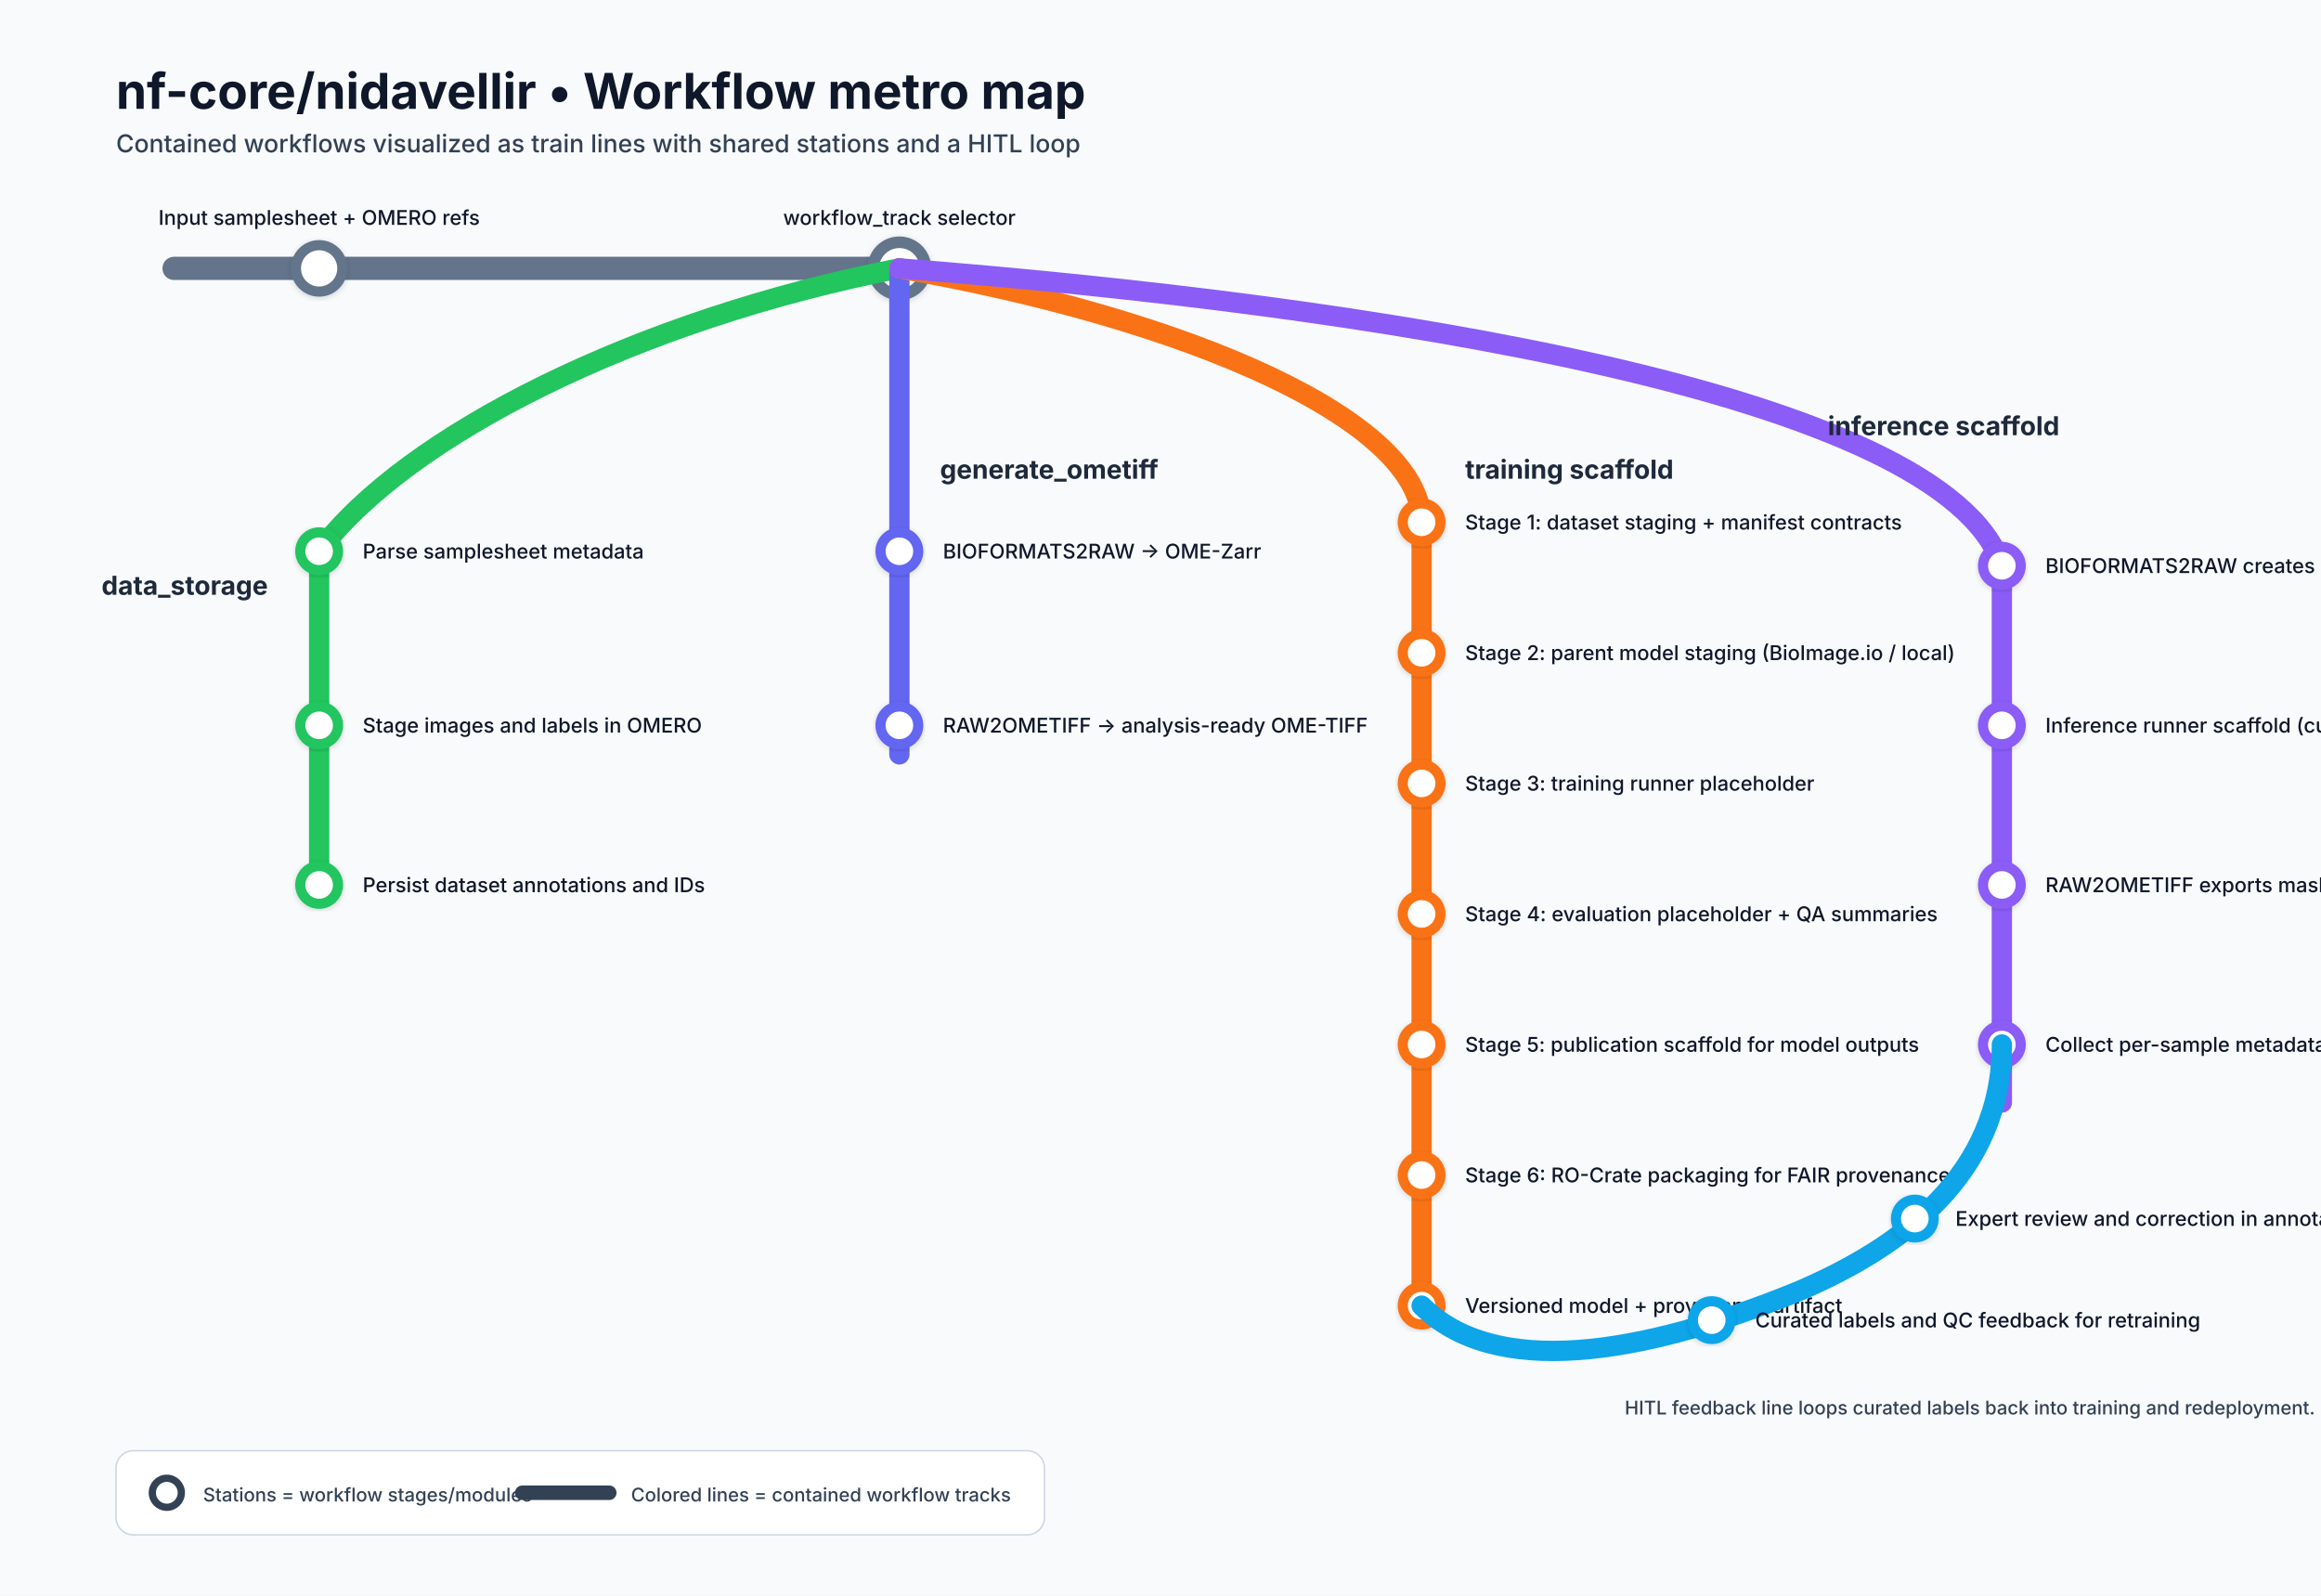
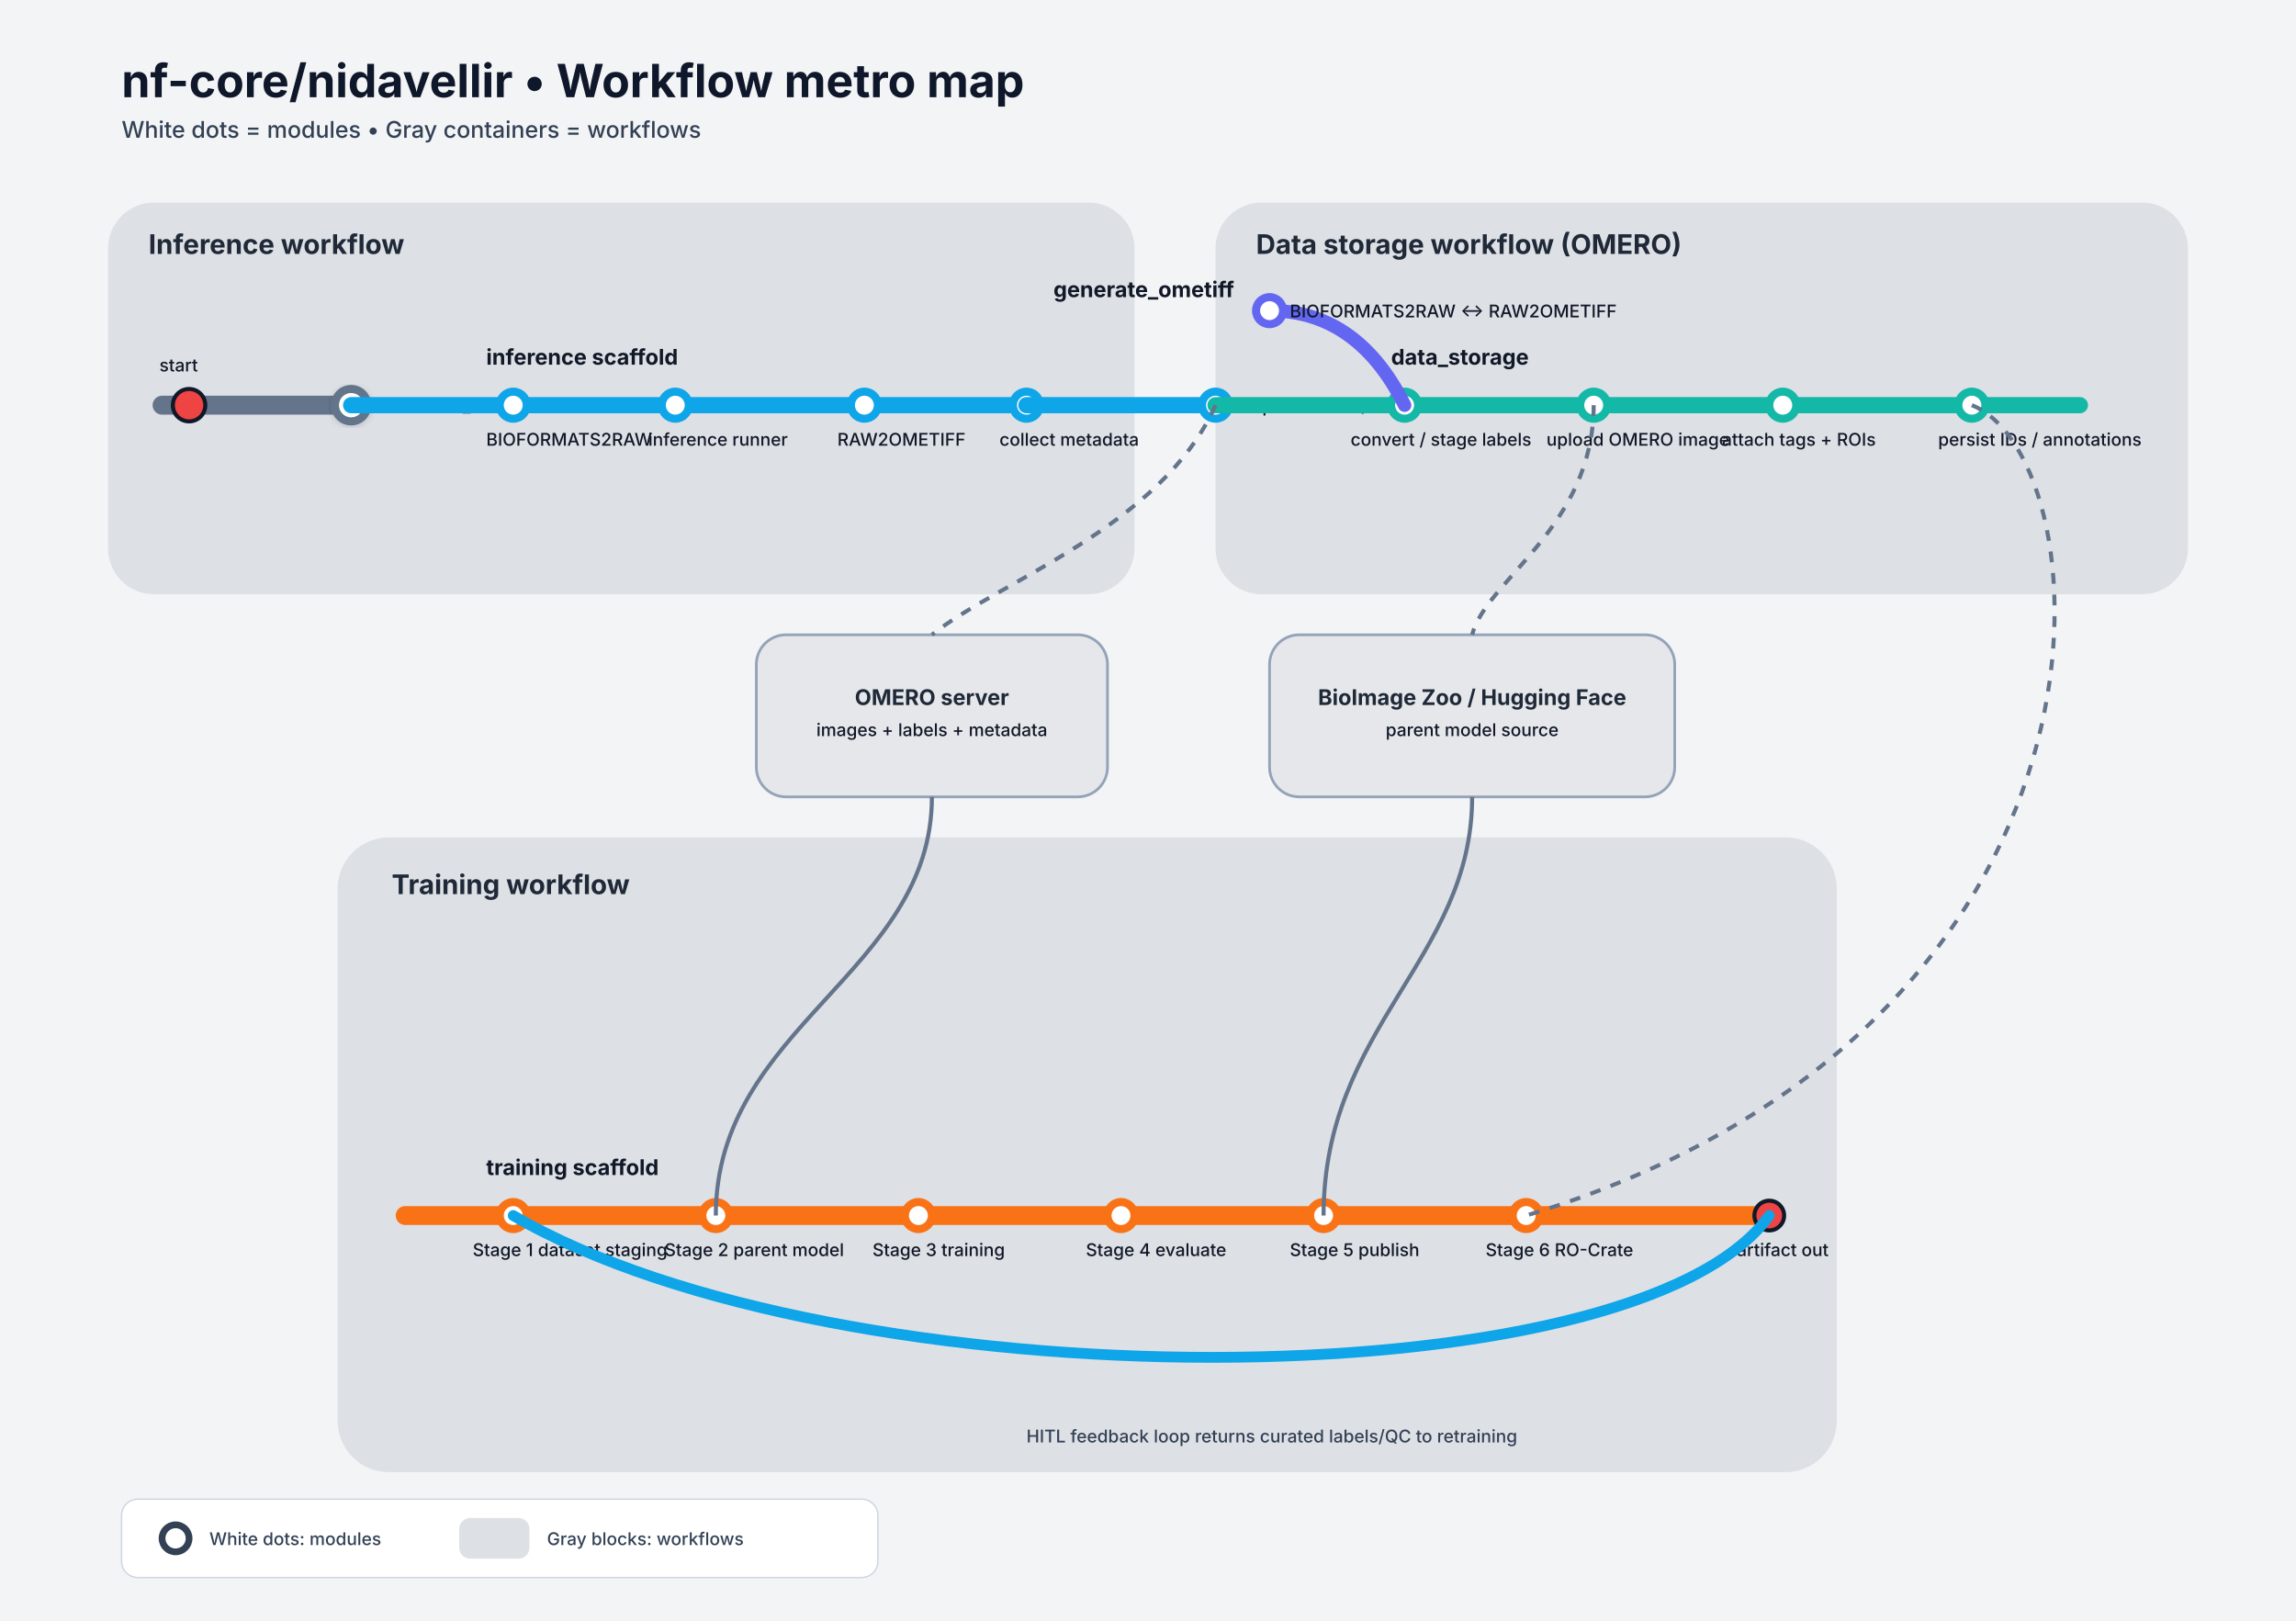
- <svg xmlns="http://www.w3.org/2000/svg" width="1600" height="1100" viewBox="0 0 1600 1100" fill="none" role="img" aria-labelledby="title desc">
+ <svg xmlns="http://www.w3.org/2000/svg" width="1700" height="1200" viewBox="0 0 1700 1200" fill="none" role="img" aria-labelledby="title desc">
  <defs>
    <style>
      .title { font: 700 34px 'Inter', 'Segoe UI', Arial, sans-serif; fill: #0f172a; }
      .subtitle { font: 500 17px 'Inter', 'Segoe UI', Arial, sans-serif; fill: #334155; }
-       .line-label { font: 700 18px 'Inter', 'Segoe UI', Arial, sans-serif; fill: #1e293b; }
-       .station { font: 500 14px 'Inter', 'Segoe UI', Arial, sans-serif; fill: #0f172a; }
+       .workflow { font: 700 20px 'Inter', 'Segoe UI', Arial, sans-serif; fill: #1f2937; }
+       .line-label { font: 700 16px 'Inter', 'Segoe UI', Arial, sans-serif; fill: #111827; }
+       .station { font: 500 13px 'Inter', 'Segoe UI', Arial, sans-serif; fill: #111827; }
      .legend { font: 500 13px 'Inter', 'Segoe UI', Arial, sans-serif; fill: #334155; }
    </style>
    <filter id="softShadow" x="-20%" y="-20%" width="140%" height="140%" color-interpolation-filters="sRGB">
-       <feDropShadow dx="0" dy="1" stdDeviation="2" flood-color="#0f172a" flood-opacity="0.16" />
+       <feDropShadow dx="0" dy="1" stdDeviation="2" flood-color="#0f172a" flood-opacity="0.15" />
    </filter>
  </defs>
-   <rect x="0" y="0" width="1600" height="1100" fill="#f8fafc" />
-   <text x="80" y="75" class="title">nf-core/nidavellir • Workflow metro map</text>
-   <text x="80" y="105" class="subtitle">Contained workflows visualized as train lines with shared stations and a HITL loop</text>
-   <path d="M120 185 H620" stroke="#64748b" stroke-width="16" stroke-linecap="round" />
-   <circle cx="220" cy="185" r="16" fill="white" stroke="#64748b" stroke-width="7" filter="url(#softShadow)" />
-   <circle cx="620" cy="185" r="18" fill="white" stroke="#64748b" stroke-width="8" filter="url(#softShadow)" />
-   <text x="220" y="155" text-anchor="middle" class="station">Input samplesheet + OMERO refs</text>
-   <text x="620" y="155" text-anchor="middle" class="station">workflow_track selector</text>
-   <path d="M620 185 C440 220, 280 300, 220 380 V610" stroke="#22c55e" stroke-width="14" stroke-linecap="round" stroke-linejoin="round" />
-   <text x="70" y="410" class="line-label">data_storage</text>
-   <circle cx="220" cy="380" r="13" fill="white" stroke="#22c55e" stroke-width="7" filter="url(#softShadow)" />
-   <circle cx="220" cy="500" r="13" fill="white" stroke="#22c55e" stroke-width="7" filter="url(#softShadow)" />
-   <circle cx="220" cy="610" r="13" fill="white" stroke="#22c55e" stroke-width="7" filter="url(#softShadow)" />
-   <text x="250" y="385" class="station">Parse samplesheet metadata</text>
-   <text x="250" y="505" class="station">Stage images and labels in OMERO</text>
-   <text x="250" y="615" class="station">Persist dataset annotations and IDs</text>
-   <path d="M620 185 V520" stroke="#6366f1" stroke-width="14" stroke-linecap="round" />
-   <text x="648" y="330" class="line-label">generate_ometiff</text>
-   <circle cx="620" cy="380" r="13" fill="white" stroke="#6366f1" stroke-width="7" filter="url(#softShadow)" />
-   <circle cx="620" cy="500" r="13" fill="white" stroke="#6366f1" stroke-width="7" filter="url(#softShadow)" />
-   <text x="650" y="385" class="station">BIOFORMATS2RAW → OME-Zarr</text>
-   <text x="650" y="505" class="station">RAW2OMETIFF → analysis-ready OME-TIFF</text>
-   <path d="M620 185 C820 220, 980 290, 980 360 V900" stroke="#f97316" stroke-width="14" stroke-linecap="round" stroke-linejoin="round" />
-   <text x="1010" y="330" class="line-label">training scaffold</text>
-   <circle cx="980" cy="360" r="13" fill="white" stroke="#f97316" stroke-width="7" filter="url(#softShadow)" />
-   <circle cx="980" cy="450" r="13" fill="white" stroke="#f97316" stroke-width="7" filter="url(#softShadow)" />
-   <circle cx="980" cy="540" r="13" fill="white" stroke="#f97316" stroke-width="7" filter="url(#softShadow)" />
-   <circle cx="980" cy="630" r="13" fill="white" stroke="#f97316" stroke-width="7" filter="url(#softShadow)" />
-   <circle cx="980" cy="720" r="13" fill="white" stroke="#f97316" stroke-width="7" filter="url(#softShadow)" />
-   <circle cx="980" cy="810" r="13" fill="white" stroke="#f97316" stroke-width="7" filter="url(#softShadow)" />
-   <circle cx="980" cy="900" r="13" fill="white" stroke="#f97316" stroke-width="7" filter="url(#softShadow)" />
-   <text x="1010" y="365" class="station">Stage 1: dataset staging + manifest contracts</text>
-   <text x="1010" y="455" class="station">Stage 2: parent model staging (BioImage.io / local)</text>
-   <text x="1010" y="545" class="station">Stage 3: training runner placeholder</text>
-   <text x="1010" y="635" class="station">Stage 4: evaluation placeholder + QA summaries</text>
-   <text x="1010" y="725" class="station">Stage 5: publication scaffold for model outputs</text>
-   <text x="1010" y="815" class="station">Stage 6: RO-Crate packaging for FAIR provenance</text>
-   <text x="1010" y="905" class="station">Versioned model + provenance artifact</text>
-   <path d="M620 185 C940 210, 1340 270, 1380 390 V760" stroke="#8b5cf6" stroke-width="14" stroke-linecap="round" stroke-linejoin="round" />
-   <text x="1260" y="300" class="line-label">inference scaffold</text>
-   <circle cx="1380" cy="390" r="13" fill="white" stroke="#8b5cf6" stroke-width="7" filter="url(#softShadow)" />
-   <circle cx="1380" cy="500" r="13" fill="white" stroke="#8b5cf6" stroke-width="7" filter="url(#softShadow)" />
-   <circle cx="1380" cy="610" r="13" fill="white" stroke="#8b5cf6" stroke-width="7" filter="url(#softShadow)" />
-   <circle cx="1380" cy="720" r="13" fill="white" stroke="#8b5cf6" stroke-width="7" filter="url(#softShadow)" />
-   <text x="1410" y="395" class="station">BIOFORMATS2RAW creates sample OME-Zarr inputs</text>
-   <text x="1410" y="505" class="station">Inference runner scaffold (current pass-through)</text>
-   <text x="1410" y="615" class="station">RAW2OMETIFF exports mask and labelled OME-TIFF</text>
-   <text x="1410" y="725" class="station">Collect per-sample metadata + software versions</text>
-   <path d="M1380 720 C1380 810, 1310 860, 1240 890 C1130 935, 1030 950, 980 900" stroke="#0ea5e9" stroke-width="14" stroke-linecap="round" stroke-linejoin="round" />
-   <circle cx="1320" cy="840" r="13" fill="white" stroke="#0ea5e9" stroke-width="7" filter="url(#softShadow)" />
-   <circle cx="1180" cy="910" r="13" fill="white" stroke="#0ea5e9" stroke-width="7" filter="url(#softShadow)" />
-   <text x="1348" y="845" class="station">Expert review and correction in annotation tools</text>
-   <text x="1210" y="915" class="station">Curated labels and QC feedback for retraining</text>
-   <text x="1120" y="975" class="legend">HITL feedback line loops curated labels back into training and redeployment.</text>
-   <rect x="80" y="1000" width="640" height="58" rx="12" fill="#ffffff" stroke="#cbd5e1" />
-   <circle cx="115" cy="1029" r="10" fill="white" stroke="#334155" stroke-width="5" />
-   <text x="140" y="1035" class="legend">Stations = workflow stages/modules</text>
-   <line x1="360" y1="1029" x2="420" y2="1029" stroke="#334155" stroke-width="10" stroke-linecap="round" />
-   <text x="435" y="1035" class="legend">Colored lines = contained workflow tracks</text>
+   <rect x="0" y="0" width="1700" height="1200" fill="#f3f4f6" />
+   <text x="90" y="72" class="title">nf-core/nidavellir • Workflow metro map</text>
+   <text x="90" y="102" class="subtitle">White dots = modules • Gray containers = workflows</text>
+   <rect x="80" y="150" width="760" height="290" rx="34" fill="#d1d5db" opacity="0.65" />
+   <text x="110" y="188" class="workflow">Inference workflow</text>
+   <rect x="900" y="150" width="720" height="290" rx="34" fill="#d1d5db" opacity="0.65" />
+   <text x="930" y="188" class="workflow">Data storage workflow (OMERO)</text>
+   <rect x="250" y="620" width="1110" height="470" rx="38" fill="#d1d5db" opacity="0.65" />
+   <text x="290" y="662" class="workflow">Training workflow</text>
+   <rect x="560" y="470" width="260" height="120" rx="22" fill="#e5e7eb" stroke="#94a3b8" stroke-width="2" />
+   <text x="690" y="522" text-anchor="middle" class="workflow" style="font-size: 16px;">OMERO server</text>
+   <text x="690" y="545" text-anchor="middle" class="station">images + labels + metadata</text>
+   <rect x="940" y="470" width="300" height="120" rx="22" fill="#e5e7eb" stroke="#94a3b8" stroke-width="2" />
+   <text x="1090" y="522" text-anchor="middle" class="workflow" style="font-size: 16px;">BioImage Zoo / Hugging Face</text>
+   <text x="1090" y="545" text-anchor="middle" class="station">parent model source</text>
+   <path d="M120 300 H260" stroke="#64748b" stroke-width="14" stroke-linecap="round" />
+   <circle cx="140" cy="300" r="12" fill="#ef4444" stroke="#111827" stroke-width="3" />
+   <text x="118" y="275" class="station">start</text>
+   <circle cx="260" cy="300" r="12" fill="white" stroke="#64748b" stroke-width="6" filter="url(#softShadow)" />
+   <text x="285" y="305" class="station">workflow_track selector</text>
+   <path d="M260 300 H760" stroke="#0ea5e9" stroke-width="12" stroke-linecap="round" />
+   <text x="360" y="270" class="line-label">inference scaffold</text>
+   <circle cx="380" cy="300" r="10" fill="white" stroke="#0ea5e9" stroke-width="6" />
+   <circle cx="500" cy="300" r="10" fill="white" stroke="#0ea5e9" stroke-width="6" />
+   <circle cx="640" cy="300" r="10" fill="white" stroke="#0ea5e9" stroke-width="6" />
+   <circle cx="760" cy="300" r="10" fill="white" stroke="#0ea5e9" stroke-width="6" />
+   <text x="360" y="330" class="station">BIOFORMATS2RAW</text>
+   <text x="480" y="330" class="station">inference runner</text>
+   <text x="620" y="330" class="station">RAW2OMETIFF</text>
+   <text x="740" y="330" class="station">collect metadata</text>
+   <path d="M760 300 H900" stroke="#0ea5e9" stroke-width="12" stroke-linecap="round" />
+   <circle cx="900" cy="300" r="10" fill="white" stroke="#0ea5e9" stroke-width="6" />
+   <text x="920" y="305" class="station">expert review / correction</text>
+   <path d="M900 300 H1540" stroke="#14b8a6" stroke-width="12" stroke-linecap="round" />
+   <text x="1030" y="270" class="line-label">data_storage</text>
+   <circle cx="1040" cy="300" r="10" fill="white" stroke="#14b8a6" stroke-width="6" />
+   <circle cx="1180" cy="300" r="10" fill="white" stroke="#14b8a6" stroke-width="6" />
+   <circle cx="1320" cy="300" r="10" fill="white" stroke="#14b8a6" stroke-width="6" />
+   <circle cx="1460" cy="300" r="10" fill="white" stroke="#14b8a6" stroke-width="6" />
+   <text x="1000" y="330" class="station">convert / stage labels</text>
+   <text x="1145" y="330" class="station">upload OMERO image</text>
+   <text x="1275" y="330" class="station">attach tags + ROIs</text>
+   <text x="1435" y="330" class="station">persist IDs / annotations</text>
+   <path d="M1040 300 C1015 250, 980 230, 940 230" stroke="#6366f1" stroke-width="10" stroke-linecap="round" />
+   <circle cx="940" cy="230" r="10" fill="white" stroke="#6366f1" stroke-width="6" />
+   <text x="780" y="220" class="line-label">generate_ometiff</text>
+   <text x="955" y="235" class="station">BIOFORMATS2RAW ↔ RAW2OMETIFF</text>
+   <path d="M1180 300 C1180 390, 1100 430, 1090 470" stroke="#64748b" stroke-width="3" fill="none" stroke-dasharray="8 8" />
+   <path d="M900 300 C860 390, 740 430, 690 470" stroke="#64748b" stroke-width="3" fill="none" stroke-dasharray="8 8" />
+   <path d="M300 900 H1310" stroke="#f97316" stroke-width="14" stroke-linecap="round" />
+   <text x="360" y="870" class="line-label">training scaffold</text>
+   <circle cx="380" cy="900" r="10" fill="white" stroke="#f97316" stroke-width="6" />
+   <circle cx="530" cy="900" r="10" fill="white" stroke="#f97316" stroke-width="6" />
+   <circle cx="680" cy="900" r="10" fill="white" stroke="#f97316" stroke-width="6" />
+   <circle cx="830" cy="900" r="10" fill="white" stroke="#f97316" stroke-width="6" />
+   <circle cx="980" cy="900" r="10" fill="white" stroke="#f97316" stroke-width="6" />
+   <circle cx="1130" cy="900" r="10" fill="white" stroke="#f97316" stroke-width="6" />
+   <circle cx="1310" cy="900" r="11" fill="#ef4444" stroke="#111827" stroke-width="3" />
+   <text x="350" y="930" class="station">Stage 1 dataset staging</text>
+   <text x="492" y="930" class="station">Stage 2 parent model</text>
+   <text x="646" y="930" class="station">Stage 3 training</text>
+   <text x="804" y="930" class="station">Stage 4 evaluate</text>
+   <text x="955" y="930" class="station">Stage 5 publish</text>
+   <text x="1100" y="930" class="station">Stage 6 RO-Crate</text>
+   <text x="1286" y="930" class="station">artifact out</text>
+   <path d="M690 590 C690 720, 530 760, 530 900" stroke="#64748b" stroke-width="3" fill="none" />
+   <path d="M1090 590 C1090 710, 980 760, 980 900" stroke="#64748b" stroke-width="3" fill="none" />
+   <path d="M1460 300 C1560 340, 1590 760, 1130 900" stroke="#64748b" stroke-width="3" fill="none" stroke-dasharray="8 8" />
+   <path d="M1310 900 C1210 1040, 620 1040, 380 900" stroke="#0ea5e9" stroke-width="8" fill="none" stroke-linecap="round" />
+   <text x="760" y="1068" class="legend">HITL feedback loop returns curated labels/QC to retraining</text>
+   <rect x="90" y="1110" width="560" height="58" rx="12" fill="#ffffff" stroke="#cbd5e1" />
+   <circle cx="130" cy="1139" r="10" fill="white" stroke="#334155" stroke-width="5" />
+   <text x="155" y="1144" class="legend">White dots: modules</text>
+   <rect x="340" y="1124" width="52" height="30" rx="8" fill="#d1d5db" opacity="0.75" />
+   <text x="405" y="1144" class="legend">Gray blocks: workflows</text>
</svg>
